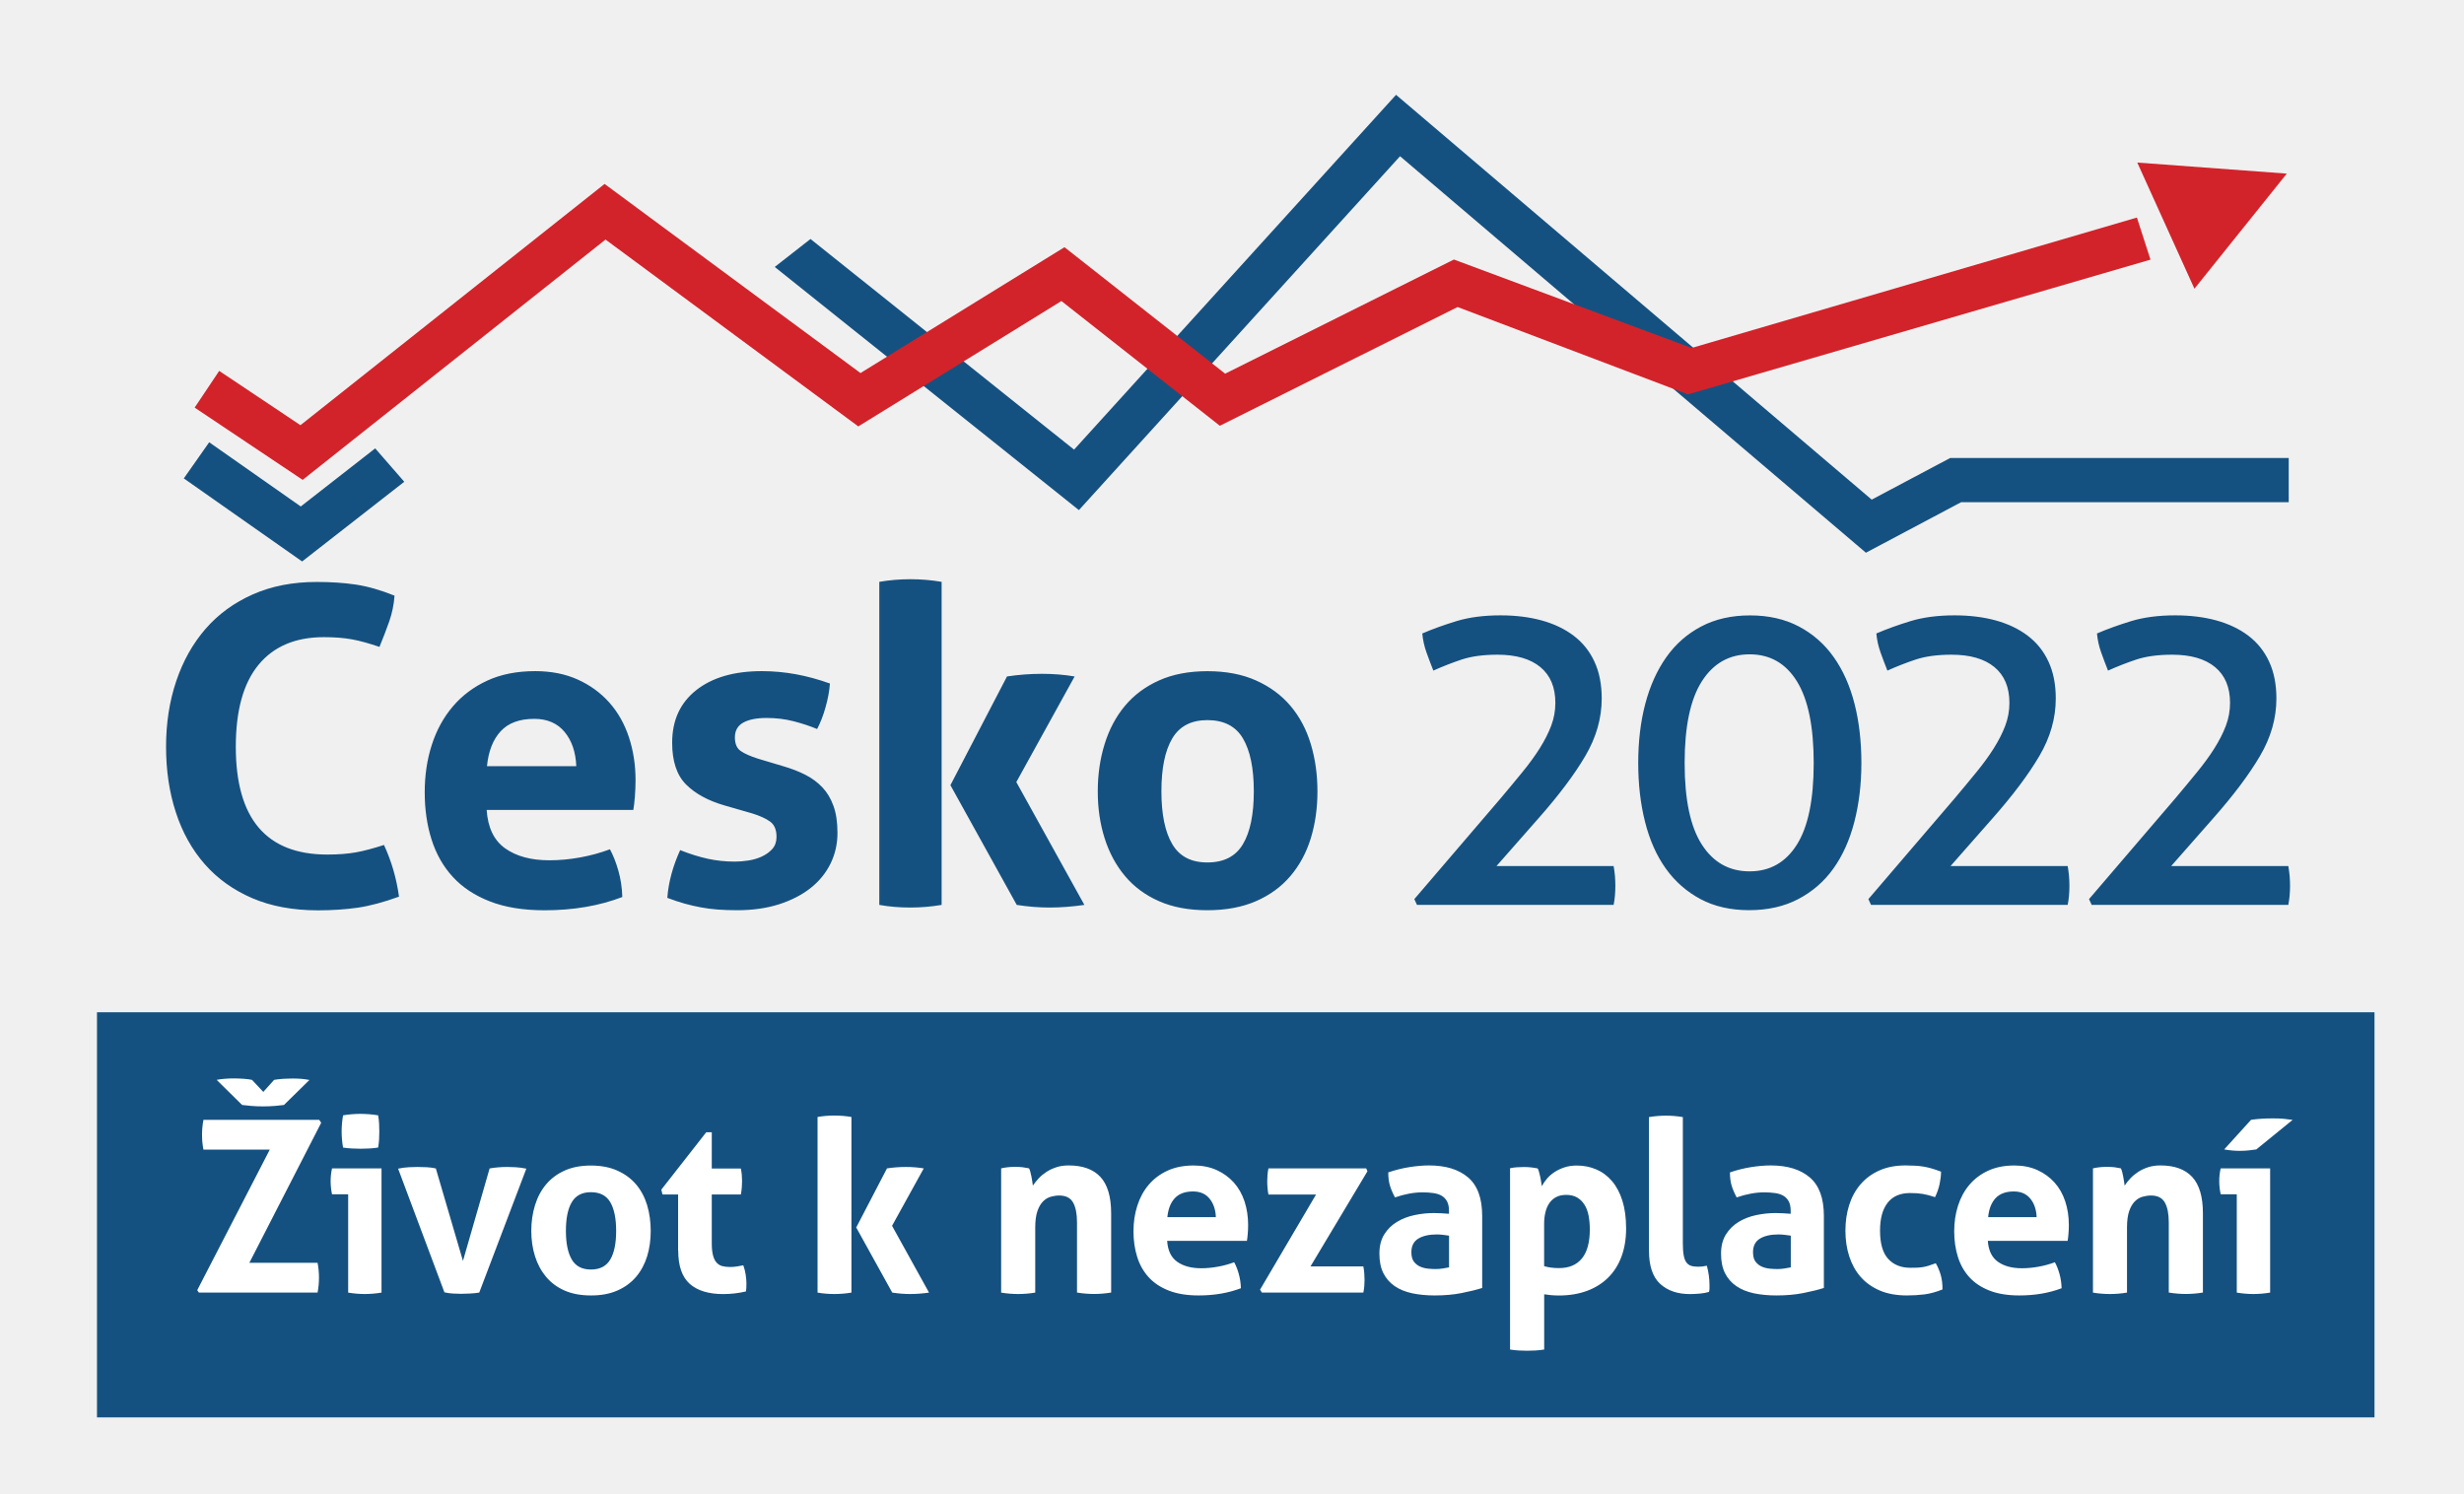
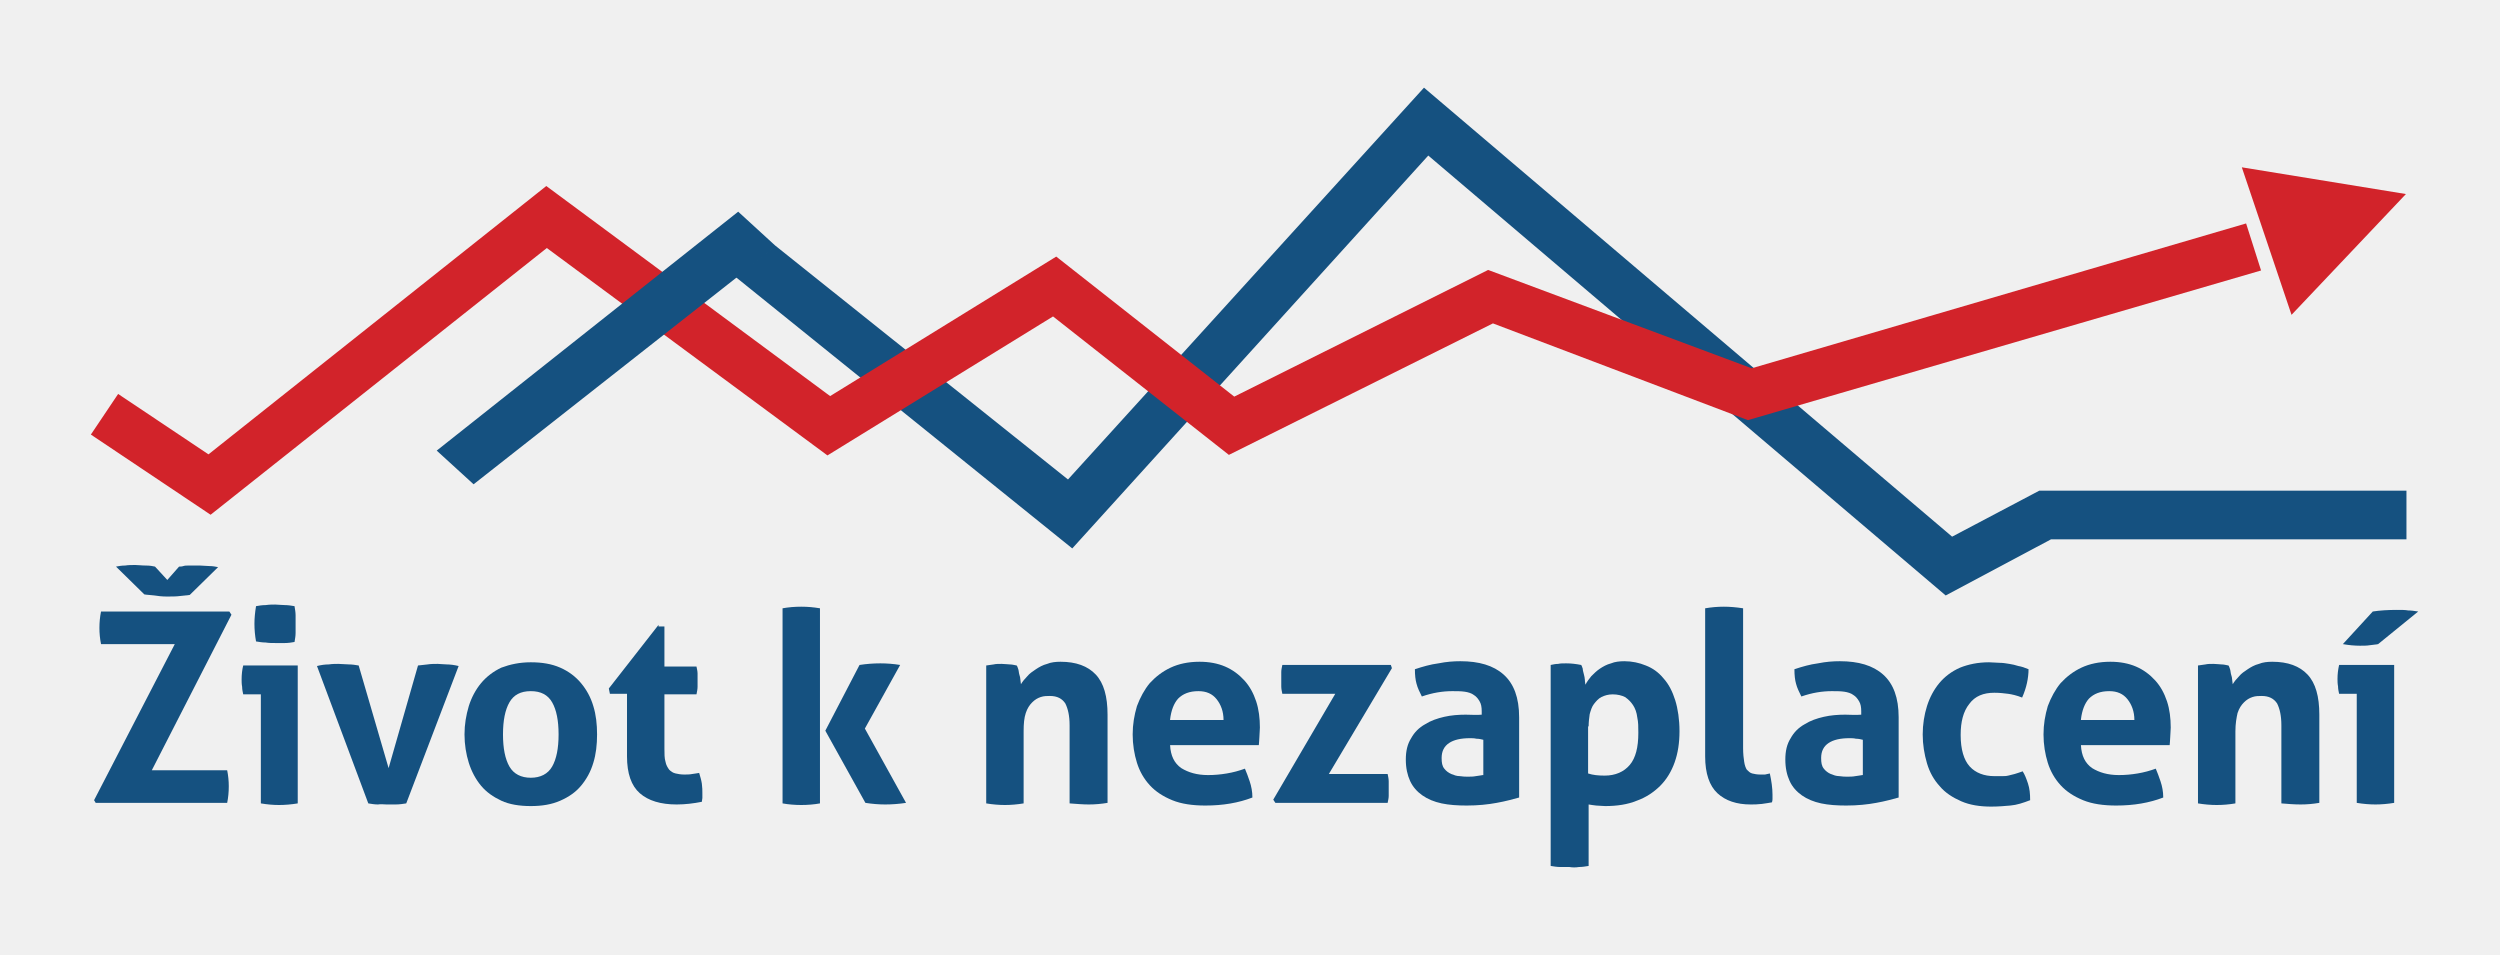
- <svg xmlns="http://www.w3.org/2000/svg" xmlns:xlink="http://www.w3.org/1999/xlink" version="1.1" id="Layer_1" x="0" y="0" viewBox="0 0 467.72 283.46" style="enable-background:new 0 0 467.72 283.46" xml:space="preserve">
-   <style>.st0{fill:#155180}.st2{fill:#d2232a}</style>
-   <path class="st0" d="M18.41 192.17h432.32v76.91H18.41z" />
-   <defs>
-     <path id="SVGID_1_" d="M0 0h467.72v283.46H0z" />
-   </defs>
-   <clipPath id="SVGID_00000056398186696441446100000001412002164292823717_">
-     <use xlink:href="#SVGID_1_" style="overflow:visible" />
-   </clipPath>
-   <path style="clip-path:url(#SVGID_00000056398186696441446100000001412002164292823717_);fill:#155180" d="M434.37 171.79c.11-.56.19-1.15.25-1.76.05-.61.08-1.23.08-1.84 0-.67-.03-1.31-.08-1.93-.06-.61-.14-1.23-.25-1.85h-22.23l8.05-9.15c3.8-4.31 6.74-8.22 8.81-11.75 2.07-3.52 3.11-7.16 3.11-10.91 0-2.68-.46-5.02-1.39-7.01-.92-1.99-2.24-3.62-3.94-4.91-1.71-1.29-3.73-2.25-6.08-2.9-2.35-.64-4.95-.96-7.8-.96-3.19 0-5.97.37-8.35 1.09-2.38.73-4.55 1.51-6.5 2.35.11 1.23.38 2.43.8 3.61.42 1.17.85 2.32 1.3 3.44 1.73-.78 3.52-1.48 5.37-2.1 1.85-.61 4.11-.92 6.8-.92 3.52 0 6.24.78 8.14 2.35 1.9 1.57 2.85 3.83 2.85 6.8 0 1.51-.27 2.96-.8 4.36-.53 1.4-1.26 2.82-2.18 4.28-.92 1.46-2.01 2.95-3.27 4.49-1.26 1.54-2.61 3.18-4.07 4.91l-16.45 19.21.5 1.09h37.33zm-41.88 0c.11-.56.2-1.15.25-1.76.05-.61.08-1.23.08-1.84 0-.67-.03-1.31-.08-1.93-.06-.61-.14-1.23-.25-1.85h-22.23l8.05-9.15c3.8-4.31 6.74-8.22 8.81-11.75 2.07-3.52 3.11-7.16 3.11-10.91 0-2.68-.46-5.02-1.39-7.01-.92-1.99-2.24-3.62-3.94-4.91-1.71-1.29-3.73-2.25-6.08-2.9-2.35-.64-4.95-.96-7.8-.96-3.19 0-5.97.37-8.35 1.09-2.38.73-4.55 1.51-6.5 2.35.11 1.23.38 2.43.8 3.61.42 1.17.85 2.32 1.3 3.44 1.73-.78 3.52-1.48 5.37-2.1 1.85-.61 4.11-.92 6.8-.92 3.52 0 6.24.78 8.14 2.35 1.9 1.57 2.85 3.83 2.85 6.8 0 1.51-.27 2.96-.8 4.36-.53 1.4-1.26 2.82-2.18 4.28-.92 1.46-2.01 2.95-3.27 4.49-1.26 1.54-2.61 3.18-4.07 4.91l-16.45 19.21.5 1.09h37.33zm-51.4-42.45c2.12 3.41 3.19 8.59 3.19 15.52 0 6.94-1.06 12.1-3.19 15.48-2.13 3.38-5.12 5.08-8.98 5.08-3.86 0-6.88-1.69-9.06-5.08-2.18-3.38-3.27-8.54-3.27-15.48 0-6.93 1.09-12.11 3.27-15.52 2.18-3.41 5.2-5.12 9.06-5.12 3.87 0 6.86 1.7 8.98 5.12m-18.16-10.41c-2.66 1.4-4.87 3.34-6.63 5.83-1.76 2.49-3.09 5.44-3.99 8.85-.9 3.41-1.34 7.16-1.34 11.24 0 4.03.43 7.76 1.3 11.2.87 3.44 2.18 6.39 3.94 8.85 1.76 2.46 3.96 4.39 6.59 5.79 2.63 1.4 5.7 2.1 9.23 2.1 3.52 0 6.63-.7 9.31-2.1 2.68-1.4 4.91-3.33 6.67-5.79 1.76-2.46 3.09-5.41 3.98-8.85.89-3.44 1.34-7.17 1.34-11.2 0-4.08-.43-7.83-1.3-11.24-.87-3.41-2.18-6.36-3.94-8.85-1.76-2.49-3.97-4.43-6.63-5.83-2.66-1.4-5.75-2.1-9.27-2.1-3.51 0-6.61.7-9.26 2.1m-16.63 52.86c.11-.56.2-1.15.25-1.76.05-.61.08-1.23.08-1.84 0-.67-.03-1.31-.08-1.93-.06-.61-.14-1.23-.25-1.85h-22.23l8.05-9.15c3.8-4.31 6.74-8.22 8.81-11.75 2.07-3.52 3.11-7.16 3.11-10.91 0-2.68-.46-5.02-1.39-7.01-.92-1.99-2.24-3.62-3.94-4.91-1.71-1.29-3.73-2.25-6.08-2.9-2.35-.64-4.95-.96-7.8-.96-3.19 0-5.97.37-8.35 1.09-2.38.73-4.55 1.51-6.5 2.35.11 1.23.38 2.43.8 3.61.42 1.17.85 2.32 1.3 3.44 1.73-.78 3.52-1.48 5.37-2.1 1.85-.61 4.11-.92 6.8-.92 3.52 0 6.24.78 8.14 2.35 1.9 1.57 2.85 3.83 2.85 6.8 0 1.51-.27 2.96-.8 4.36-.53 1.4-1.26 2.82-2.18 4.28-.92 1.46-2.01 2.95-3.27 4.49-1.26 1.54-2.61 3.18-4.07 4.91l-16.45 19.21.5 1.09h37.33zm-83.78-11.54c-1.37-2.32-2.06-5.66-2.06-10.03 0-4.36.68-7.7 2.06-10.03 1.37-2.32 3.59-3.48 6.67-3.48 3.13 0 5.38 1.16 6.75 3.48 1.37 2.32 2.06 5.66 2.06 10.03 0 4.36-.68 7.71-2.06 10.03-1.37 2.32-3.62 3.48-6.75 3.48-3.07.01-5.3-1.15-6.67-3.48m15.9 10.83c2.63-1.15 4.81-2.74 6.54-4.78 1.73-2.04 3.02-4.43 3.86-7.17.84-2.74 1.26-5.71 1.26-8.89 0-3.19-.42-6.18-1.26-8.98-.84-2.8-2.13-5.21-3.86-7.26-1.73-2.04-3.92-3.65-6.54-4.82-2.63-1.18-5.71-1.76-9.23-1.76s-6.59.59-9.19 1.76c-2.6 1.17-4.76 2.78-6.46 4.82-1.71 2.04-2.99 4.46-3.86 7.26-.87 2.8-1.3 5.79-1.3 8.98 0 3.19.43 6.15 1.3 8.89.87 2.74 2.15 5.13 3.86 7.17s3.86 3.64 6.46 4.78c2.6 1.15 5.66 1.72 9.19 1.72s6.6-.58 9.23-1.72m-45.42.71c2.18.34 4.25.5 6.21.5 2.12 0 4.33-.17 6.63-.5l-12.92-23.32 11.07-20.05c-2.01-.34-4.08-.5-6.21-.5-2.24 0-4.45.17-6.63.5l-10.74 20.64L193 171.79zm-26.09 0c1.9.34 3.86.5 5.87.5 2.01 0 4-.17 5.96-.5v-61.33c-1.96-.34-3.94-.5-5.96-.5-2.01 0-3.97.17-5.87.5v61.33zm-24.13-17.37c1.45.45 2.59.96 3.4 1.55.81.59 1.22 1.55 1.22 2.89 0 .95-.27 1.72-.8 2.31-.53.59-1.19 1.06-1.97 1.43-.78.36-1.64.62-2.56.76-.92.14-1.78.21-2.56.21-1.79 0-3.51-.18-5.16-.54-1.65-.36-3.4-.91-5.24-1.64-.67 1.46-1.22 2.95-1.64 4.49-.42 1.54-.69 3.06-.8 4.57 1.18.45 2.27.81 3.27 1.09 1.01.28 2.03.52 3.06.71 1.03.19 2.11.34 3.23.42 1.12.08 2.35.13 3.69.13 2.96 0 5.62-.38 7.97-1.13 2.35-.76 4.35-1.79 6-3.1 1.65-1.31 2.91-2.87 3.78-4.66.87-1.79 1.3-3.72 1.3-5.79 0-2.01-.25-3.72-.76-5.12-.5-1.4-1.2-2.57-2.1-3.52-.9-.95-1.97-1.75-3.23-2.39-1.26-.64-2.67-1.19-4.24-1.64l-4.78-1.43c-1.4-.45-2.48-.92-3.23-1.43-.75-.5-1.13-1.37-1.13-2.6 0-1.29.53-2.22 1.59-2.81 1.06-.59 2.54-.88 4.45-.88 1.79 0 3.49.21 5.12.63 1.62.42 3.11.91 4.45 1.47.62-1.18 1.15-2.54 1.59-4.11.45-1.57.73-3.08.84-4.53-2.18-.78-4.33-1.37-6.46-1.76-2.13-.39-4.28-.59-6.46-.59-5.26 0-9.41 1.2-12.46 3.61-3.05 2.41-4.57 5.73-4.57 9.98 0 3.52.88 6.17 2.64 7.93 1.76 1.76 4.21 3.09 7.34 3.99l5.21 1.5zm-50.34-8.97c.28-2.85 1.15-5.06 2.6-6.63 1.45-1.57 3.58-2.35 6.38-2.35 2.46 0 4.38.83 5.75 2.48s2.11 3.82 2.22 6.5H92.44zm27.78 8.3c.11-.61.21-1.44.29-2.47.08-1.03.13-2.08.13-3.15 0-2.91-.42-5.64-1.26-8.18-.84-2.54-2.08-4.74-3.73-6.59-1.65-1.85-3.65-3.3-6-4.36-2.35-1.06-5.04-1.59-8.06-1.59-3.47 0-6.5.6-9.1 1.8-2.6 1.2-4.78 2.84-6.54 4.91-1.76 2.07-3.09 4.5-3.99 7.3-.9 2.8-1.34 5.79-1.34 8.98 0 3.24.43 6.24 1.3 8.98.87 2.74 2.21 5.11 4.03 7.09 1.82 1.99 4.17 3.54 7.05 4.66s6.34 1.68 10.36 1.68c5.48 0 10.4-.84 14.77-2.52-.06-1.79-.31-3.47-.76-5.03-.45-1.57-.98-2.91-1.59-4.03-1.79.67-3.68 1.19-5.66 1.55-1.99.36-3.93.54-5.83.54-3.47 0-6.26-.75-8.39-2.26-2.13-1.51-3.3-3.94-3.52-7.3h27.84zm-52.64 8.06c-1.57.28-3.39.42-5.45.42-11.58 0-17.37-6.82-17.37-20.47 0-6.88 1.44-12.07 4.32-15.56 2.88-3.49 7.01-5.24 12.38-5.24 2.07 0 3.86.14 5.37.42 1.51.28 3.24.76 5.2 1.43.67-1.62 1.29-3.23 1.85-4.82.56-1.59.89-3.23 1.01-4.91-2.63-1.06-5.08-1.76-7.34-2.1-2.26-.34-4.74-.5-7.42-.5-4.53 0-8.57.78-12.12 2.35-3.55 1.57-6.55 3.75-8.98 6.54-2.43 2.8-4.29 6.11-5.58 9.94-1.29 3.83-1.93 7.99-1.93 12.46 0 4.48.61 8.61 1.85 12.42 1.23 3.8 3.06 7.09 5.49 9.86 2.43 2.77 5.44 4.92 9.02 6.46 3.58 1.54 7.75 2.31 12.5 2.31 2.69 0 5.19-.17 7.51-.5 2.32-.34 4.94-1.04 7.85-2.1-.23-1.68-.58-3.34-1.05-4.99-.48-1.65-1.08-3.26-1.8-4.82-1.99.64-3.75 1.12-5.31 1.4" />
-   <path class="st0" d="M71.22 85.12 57.09 96.15 39.71 83.96l-4.82 6.86 22.46 15.77 19.39-15.13zM370.18 86.95l-14.89 7.9L265 18l-61.12 67.36-50.03-39.99-6.79 5.31 57.74 46.16 60.96-67.18 88.43 75.27 18.07-9.59h62.19v-8.39z" />
-   <path class="st2" d="m57.45 91.1-20.5-13.72 4.66-6.97 15.42 10.31 57.73-45.8 48.58 35.9 38.72-23.89 30.5 24.01 43.42-21.67 45.12 16.79 84.53-24.76 2.58 7.99-87.8 25.58-43.72-16.58-45.14 22.54-30.07-23.68-38.56 23.8-47.98-35.47zM405.7 30.86l10.85 23.95 17.53-21.85z" />
+ <svg xmlns="http://www.w3.org/2000/svg" version="1.2" baseProfile="tiny" id="Layer_1" x="0px" y="0px" viewBox="0 0 467.7 178.6" overflow="visible" xml:space="preserve">
+   <polygon fill="#155180" points="381.5,91.8 365.2,100.4 266.4,16.4 199.8,89.7 145.1,46 137.6,51.8 200.6,102.6 267.2,29.1   364,111.4 383.7,100.9 450.2,100.9 450.2,91.8 " />
+   <path fill="#D2232A" d="M420.2,41.8l-92.5,27.1l-49.3-18.4l-47.5,23.7L197.6,48l-42.3,26.1l-53.1-39.3L39,85L22.1,73.7L17,81.3  l22.4,15l62.9-49.9l52.5,38.8l42.2-26l32.9,25.9l49.4-24.6L327,78.6l96-28L420.2,41.8z M450.1,36.3l-30.7-5l9.3,27.6L450.1,36.3z" />
  <g>
-     <defs>
-       <path id="SVGID_00000156569667408721071320000010140338985966465158_" d="M0 0h467.72v283.46H0z" />
-     </defs>
-     <clipPath id="SVGID_00000107584944522872915550000001203686241580913590_">
-       <use xlink:href="#SVGID_00000156569667408721071320000010140338985966465158_" style="overflow:visible" />
-     </clipPath>
-     <path style="clip-path:url(#SVGID_00000107584944522872915550000001203686241580913590_);fill:#fff" d="M422.2 218.21c1 .18 1.99.27 2.96.27.61 0 1.19-.03 1.73-.09.55-.06 1.02-.12 1.41-.18l6.89-5.61c-.61-.09-1.19-.16-1.76-.21-.56-.05-1.24-.07-2.03-.07-1.52 0-2.89.09-4.1.27l-5.1 5.62zm2.38 27.18c1.1.18 2.14.27 3.15.27 1.03 0 2.1-.09 3.19-.27v-23.58h-9.39c-.18.79-.27 1.6-.27 2.42 0 .4.02.81.07 1.25.05.44.11.86.21 1.25h3.05v18.66zm-27.31 0c1.09.18 2.17.27 3.24.27 1.06 0 2.14-.09 3.24-.27v-12.36c0-1.28.14-2.31.41-3.1.27-.79.63-1.4 1.07-1.85.44-.44.93-.74 1.48-.89.55-.15 1.08-.23 1.6-.23 1.25 0 2.12.44 2.62 1.32.5.88.75 2.14.75 3.78v13.32c1.1.18 2.17.27 3.24.27s2.14-.09 3.24-.27v-15.05c0-3.13-.68-5.43-2.03-6.89-1.35-1.46-3.37-2.19-6.04-2.19-.85 0-1.63.11-2.33.34s-1.33.52-1.89.89c-.56.37-1.06.77-1.48 1.23-.43.46-.79.91-1.09 1.37-.03-.21-.07-.47-.11-.78-.05-.3-.1-.62-.16-.93s-.13-.62-.2-.91c-.08-.29-.16-.51-.25-.66-.43-.09-.84-.16-1.23-.21-.4-.04-.85-.07-1.37-.07-.52 0-.99.02-1.41.07-.43.05-.85.11-1.28.21v23.59zm-19.88-14.32c.15-1.55.62-2.75 1.41-3.6.79-.85 1.95-1.28 3.47-1.28 1.34 0 2.38.45 3.12 1.35.74.9 1.15 2.07 1.21 3.53h-9.21zm15.09 4.52c.06-.34.11-.78.16-1.35.05-.56.07-1.13.07-1.71 0-1.58-.23-3.06-.68-4.45-.46-1.38-1.13-2.58-2.03-3.58-.9-1-1.98-1.79-3.26-2.37-1.28-.58-2.74-.87-4.38-.87-1.89 0-3.53.33-4.95.98-1.41.65-2.6 1.54-3.56 2.67-.96 1.12-1.68 2.45-2.17 3.97s-.73 3.15-.73 4.88c0 1.76.24 3.39.71 4.88.47 1.49 1.2 2.77 2.19 3.85s2.26 1.92 3.83 2.53c1.56.61 3.44.91 5.63.91 2.98 0 5.65-.46 8.03-1.37-.03-.97-.17-1.88-.41-2.74-.24-.85-.53-1.58-.87-2.19-.97.36-2 .65-3.08.84-1.08.2-2.14.3-3.17.3-1.89 0-3.41-.41-4.56-1.23-1.16-.82-1.79-2.14-1.92-3.97h15.15zm-26.37 4.69c-.38.12-.75.21-1.12.27-.36.06-.74.1-1.12.11-.38.01-.8.02-1.25.02-1.76 0-3.16-.56-4.2-1.69-1.03-1.12-1.55-2.92-1.55-5.38 0-2.28.48-4.04 1.44-5.27s2.38-1.85 4.26-1.85c.88 0 1.67.05 2.35.16.68.11 1.48.31 2.39.62.39-.79.68-1.62.87-2.49.18-.87.27-1.65.27-2.35-.64-.24-1.22-.44-1.73-.59-.52-.15-1.03-.27-1.55-.36-.52-.09-1.06-.15-1.62-.18s-1.18-.05-1.85-.05c-1.89 0-3.54.32-4.97.96-1.43.64-2.62 1.52-3.58 2.65-.96 1.12-1.67 2.43-2.14 3.92-.47 1.49-.71 3.1-.71 4.84 0 1.76.24 3.4.73 4.9.49 1.51 1.21 2.81 2.17 3.9.96 1.09 2.17 1.95 3.63 2.58 1.46.62 3.18.93 5.15.93 1.16 0 2.26-.07 3.33-.2 1.06-.14 2.2-.45 3.42-.94 0-1.09-.12-2.04-.37-2.85-.24-.81-.55-1.51-.91-2.12-.52.19-.96.34-1.34.46m-26.18-9.85c-1.07-.09-2.04-.14-2.92-.14-1.22 0-2.43.13-3.65.39-1.22.26-2.32.68-3.31 1.28s-1.79 1.38-2.42 2.37c-.62.99-.94 2.21-.94 3.67s.25 2.69.75 3.69 1.21 1.82 2.14 2.46c.93.64 2.04 1.09 3.33 1.37 1.29.27 2.71.41 4.27.41 1.91 0 3.63-.15 5.15-.46 1.52-.3 2.81-.62 3.88-.96v-13.68c0-3.35-.89-5.78-2.67-7.3-1.78-1.52-4.25-2.28-7.41-2.28-1.16 0-2.4.11-3.74.32-1.34.21-2.68.55-4.01 1 0 .97.11 1.81.32 2.51.21.7.53 1.44.96 2.24 1.85-.64 3.6-.96 5.24-.96.76 0 1.45.05 2.08.14.62.09 1.15.27 1.57.52.43.26.76.62 1 1.07.24.46.36 1.05.36 1.78v.56zm0 10.17c-.33.06-.73.13-1.19.21-.46.08-.91.11-1.37.11-.4 0-.86-.02-1.39-.07-.53-.05-1.03-.17-1.51-.37-.47-.2-.87-.51-1.21-.93-.33-.43-.5-1.03-.5-1.82 0-1.19.43-2.04 1.3-2.58.87-.53 2.04-.8 3.54-.8.33 0 .71.02 1.14.07.43.04.82.1 1.19.16v6.02zm-26.92-3.19c0 2.92.71 5.02 2.12 6.32 1.41 1.29 3.29 1.94 5.63 1.94.58 0 1.21-.03 1.89-.09.68-.06 1.27-.17 1.76-.32.06-.24.09-.46.09-.66v-.66c0-1.19-.17-2.4-.5-3.65-.27.06-.55.11-.84.14-.29.03-.56.05-.8.05-.55 0-1-.06-1.37-.18-.36-.12-.66-.34-.89-.66s-.4-.77-.5-1.35c-.11-.58-.16-1.34-.16-2.28v-23.94c-1.1-.18-2.16-.27-3.19-.27-1.06 0-2.14.09-3.24.27v25.34zm-19.9-5.06c0-.76.07-1.48.23-2.14.15-.67.39-1.25.73-1.76.33-.5.77-.9 1.3-1.18.53-.29 1.18-.43 1.94-.43.82 0 1.51.17 2.07.5.56.33 1.03.79 1.39 1.37.37.58.62 1.27.78 2.07.15.81.23 1.68.23 2.62 0 2.46-.5 4.3-1.51 5.52-1 1.22-2.45 1.82-4.33 1.82-1.06 0-2.01-.12-2.83-.37v-8.02zm-6.47 23.85c.58.09 1.13.15 1.67.18.53.03 1.06.05 1.57.05.52 0 1.04-.02 1.57-.05.53-.03 1.09-.09 1.67-.18v-10.49c.33.06.75.11 1.25.16.5.04 1.01.07 1.53.07 2.01 0 3.8-.3 5.38-.89s2.92-1.44 4.01-2.53c1.1-1.1 1.93-2.42 2.51-3.99.58-1.57.87-3.34.87-5.31 0-2.04-.24-3.8-.71-5.29s-1.13-2.73-1.98-3.72c-.85-.99-1.85-1.73-2.99-2.21-1.14-.49-2.36-.73-3.67-.73-.85 0-1.63.11-2.33.34-.7.23-1.33.52-1.89.89-.56.37-1.04.78-1.44 1.25-.4.47-.73.95-1 1.44-.03-.21-.07-.48-.11-.8-.05-.32-.11-.65-.18-.98-.08-.33-.15-.65-.23-.93s-.16-.51-.25-.66c-.88-.18-1.75-.27-2.6-.27-.52 0-.98.02-1.39.05-.41.03-.83.09-1.26.18v34.42zm-11.57-25.77c-1.06-.09-2.04-.14-2.92-.14-1.22 0-2.43.13-3.65.39-1.22.26-2.32.68-3.31 1.28-.99.59-1.8 1.38-2.42 2.37-.62.99-.93 2.21-.93 3.67s.25 2.69.75 3.69 1.22 1.82 2.14 2.46c.93.64 2.04 1.09 3.33 1.37 1.29.27 2.71.41 4.26.41 1.92 0 3.63-.15 5.15-.46 1.52-.3 2.81-.62 3.88-.96v-13.68c0-3.35-.89-5.78-2.67-7.3-1.78-1.52-4.25-2.28-7.41-2.28-1.16 0-2.4.11-3.74.32s-2.68.55-4.01 1c0 .97.11 1.81.32 2.51.21.7.53 1.44.96 2.24 1.85-.64 3.6-.96 5.24-.96.76 0 1.45.05 2.08.14.62.09 1.15.27 1.57.52.43.26.76.62 1 1.07.24.46.36 1.05.36 1.78v.56zm0 10.17c-.33.06-.73.13-1.18.21-.46.08-.91.11-1.37.11-.4 0-.86-.02-1.39-.07-.53-.05-1.03-.17-1.51-.37-.47-.2-.87-.51-1.21-.93-.33-.43-.5-1.03-.5-1.82 0-1.19.43-2.04 1.3-2.58.87-.53 2.04-.8 3.53-.8.33 0 .71.02 1.14.07.43.04.82.1 1.18.16v6.02zm-35.53 4.79h19.25c.09-.43.15-.83.18-1.21s.05-.77.05-1.16c0-.43-.02-.85-.05-1.28-.03-.43-.09-.87-.18-1.32h-10.03l10.81-18.06-.23-.55h-18.56c-.09.43-.15.83-.18 1.21s-.05.77-.05 1.16c0 .43.01.85.05 1.28.03.43.09.87.18 1.32h9.03l-10.63 18.06.36.55zm-17.95-14.32c.15-1.55.62-2.75 1.41-3.6.79-.85 1.94-1.28 3.47-1.28 1.34 0 2.38.45 3.12 1.35.74.9 1.15 2.07 1.21 3.53h-9.21zm15.1 4.52c.06-.34.11-.78.16-1.35.05-.56.07-1.13.07-1.71 0-1.58-.23-3.06-.68-4.45-.46-1.38-1.13-2.58-2.03-3.58-.9-1-1.98-1.79-3.26-2.37-1.28-.58-2.74-.87-4.38-.87-1.88 0-3.53.33-4.95.98-1.41.65-2.6 1.54-3.56 2.67-.96 1.12-1.68 2.45-2.17 3.97s-.73 3.15-.73 4.88c0 1.76.24 3.39.71 4.88.47 1.49 1.2 2.77 2.19 3.85s2.26 1.92 3.83 2.53c1.57.61 3.44.91 5.63.91 2.98 0 5.65-.46 8.03-1.37-.03-.97-.17-1.88-.41-2.74-.24-.85-.53-1.58-.87-2.19-.97.36-2 .65-3.08.84-1.08.2-2.14.3-3.17.3-1.89 0-3.41-.41-4.56-1.23-1.16-.82-1.79-2.14-1.91-3.97h15.14zm-46.66 9.8c1.1.18 2.17.27 3.24.27 1.06 0 2.14-.09 3.24-.27v-12.36c0-1.28.14-2.31.41-3.1.27-.79.63-1.4 1.07-1.85.44-.44.93-.74 1.48-.89.55-.15 1.08-.23 1.6-.23 1.25 0 2.12.44 2.62 1.32.5.88.75 2.14.75 3.78v13.32c1.09.18 2.17.27 3.24.27 1.06 0 2.14-.09 3.24-.27v-15.05c0-3.13-.68-5.43-2.03-6.89-1.35-1.46-3.37-2.19-6.04-2.19-.85 0-1.63.11-2.32.34-.7.23-1.33.52-1.89.89-.56.37-1.06.77-1.48 1.23-.43.46-.79.91-1.1 1.37-.03-.21-.07-.47-.11-.78-.04-.3-.1-.62-.16-.93-.06-.32-.13-.62-.21-.91s-.16-.51-.25-.66c-.43-.09-.84-.16-1.23-.21-.4-.04-.85-.07-1.37-.07-.52 0-.99.02-1.41.07-.43.05-.85.11-1.28.21v23.59zm-20.66 0c1.19.18 2.31.27 3.38.27 1.15 0 2.36-.09 3.6-.27l-7.02-12.68 6.02-10.9c-1.09-.18-2.22-.27-3.38-.27-1.22 0-2.42.09-3.6.27l-5.84 11.22 6.84 12.36zm-14.18 0c1.03.18 2.1.27 3.19.27 1.09 0 2.17-.09 3.24-.27v-33.34c-1.07-.18-2.14-.27-3.24-.27s-2.16.09-3.19.27v33.34zm-26.45-7.98c0 2.92.73 5.02 2.19 6.32 1.46 1.29 3.57 1.94 6.34 1.94 1.49 0 2.93-.17 4.33-.5.03-.21.05-.43.07-.66.01-.23.02-.51.02-.84 0-.49-.05-1.04-.14-1.66-.09-.62-.24-1.22-.46-1.8-.34.06-.72.13-1.16.21-.44.08-.89.11-1.35.11-.58 0-1.08-.06-1.51-.18-.43-.12-.78-.35-1.07-.68-.29-.33-.51-.79-.66-1.37-.15-.58-.23-1.34-.23-2.28v-9.26h5.52c.09-.49.15-.93.18-1.32s.05-.81.05-1.23c0-.39-.02-.77-.05-1.14-.03-.37-.09-.77-.18-1.23h-5.52v-6.89h-1.05l-8.53 10.9.23.91h2.96v10.65zm-20.2 1.71c-.74-1.26-1.12-3.08-1.12-5.45s.37-4.19 1.12-5.45c.75-1.26 1.95-1.89 3.63-1.89 1.7 0 2.93.63 3.67 1.89.74 1.26 1.12 3.08 1.12 5.45s-.37 4.19-1.12 5.45c-.75 1.26-1.97 1.89-3.67 1.89-1.68 0-2.89-.63-3.63-1.89m8.64 5.88c1.43-.62 2.61-1.49 3.56-2.6.94-1.11 1.64-2.41 2.1-3.9.46-1.49.68-3.1.68-4.83s-.23-3.36-.68-4.88c-.46-1.52-1.16-2.83-2.1-3.94-.94-1.11-2.13-1.98-3.56-2.62-1.43-.64-3.1-.96-5.02-.96-1.92 0-3.58.32-4.99.96-1.41.64-2.58 1.51-3.51 2.62-.93 1.11-1.63 2.42-2.1 3.94-.47 1.52-.71 3.15-.71 4.88s.24 3.34.71 4.83c.47 1.49 1.17 2.79 2.1 3.9.93 1.11 2.1 1.98 3.51 2.6 1.41.62 3.08.93 4.99.93 1.92.01 3.59-.3 5.02-.93m-32.82.34c.52.12 1.06.2 1.64.23.58.03 1.1.05 1.55.05.42 0 .96-.02 1.6-.05.64-.03 1.25-.09 1.82-.18l8.94-23.53c-.76-.15-1.44-.24-2.03-.27-.59-.03-1.12-.05-1.57-.05-.58 0-1.16.02-1.73.07-.58.05-1.12.11-1.64.21l-5.06 17.56-5.15-17.56c-.52-.12-1.08-.2-1.69-.23s-1.22-.05-1.82-.05c-.46 0-1 .02-1.62.05-.62.03-1.3.12-2.03.27l8.79 23.48zm-17.55-27.31c.61.03 1.16.05 1.64.05.52 0 1.07-.02 1.67-.05.59-.03 1.15-.09 1.66-.18.09-.52.15-1.03.18-1.55s.04-1.02.04-1.5c0-.52-.01-1.03-.04-1.53s-.09-1.01-.18-1.53c-.52-.09-1.08-.16-1.69-.21-.61-.04-1.17-.07-1.69-.07-.49 0-1.03.02-1.62.07-.59.05-1.15.11-1.66.21-.18 1.06-.27 2.08-.27 3.06 0 1 .09 2.02.27 3.06.52.08 1.08.14 1.69.17m-.73 27.36c1.1.18 2.14.27 3.15.27 1.03 0 2.1-.09 3.19-.27v-23.58h-9.39c-.18.79-.27 1.6-.27 2.42 0 .4.02.81.07 1.25.04.44.11.86.2 1.25h3.06v18.66zm-20.12-35.62c.49.06 1.06.12 1.73.18.67.06 1.41.09 2.24.09.85 0 1.61-.03 2.28-.09.67-.06 1.23-.12 1.69-.18l4.83-4.74c-.43-.09-.91-.16-1.44-.21-.53-.04-1.09-.07-1.66-.07-.27 0-.58.01-.91.02-.33.01-.67.03-1 .04-.33.02-.65.05-.96.09-.3.05-.55.09-.73.11l-2.05 2.28-2.14-2.28c-.37-.09-.9-.16-1.6-.21-.7-.04-1.31-.07-1.82-.07-.58 0-1.16.02-1.76.07-.59.05-1.1.11-1.53.21l4.83 4.76zm-8.21 35.62h22.53c.18-.91.27-1.87.27-2.87 0-.94-.09-1.87-.27-2.78H47.33l13.64-26.59-.37-.55H38.62c-.18.91-.27 1.87-.27 2.87 0 .94.09 1.87.27 2.78h12.59l-13.77 26.68.31.46z" />
+     <path fill="none" d="M224.3,129.2c-1.7,0-2.9,0.5-3.8,1.4c-0.9,0.9-1.4,2.2-1.5,3.9H229c-0.1-1.6-0.5-2.9-1.3-3.9   C226.9,129.7,225.7,129.2,224.3,129.2z" />
+     <path fill="none" d="M345.8,138.1c-1.6,0-2.9,0.3-3.9,0.9c-0.9,0.6-1.4,1.5-1.4,2.8c0,0.9,0.2,1.5,0.5,2c0.4,0.5,0.8,0.8,1.3,1   c0.5,0.2,1.1,0.4,1.6,0.4c0.6,0.1,1.1,0.1,1.5,0.1c0.5,0,1,0,1.5-0.1c0.5-0.1,0.9-0.2,1.3-0.2v-6.6c-0.4-0.1-0.8-0.1-1.3-0.2   C346.6,138.2,346.2,138.1,345.8,138.1z" />
+     <path fill="none" d="M305,143.1c1.1-1.3,1.6-3.3,1.6-6c0-1-0.1-2-0.2-2.9c-0.2-0.9-0.5-1.6-0.8-2.3c-0.4-0.6-0.9-1.1-1.5-1.5   c-0.6-0.4-1.4-0.5-2.3-0.5c-0.8,0-1.5,0.2-2.1,0.5c-0.6,0.3-1.1,0.7-1.4,1.3c-0.4,0.5-0.6,1.2-0.8,1.9c-0.2,0.7-0.2,1.5-0.2,2.3   v8.8c0.9,0.3,1.9,0.4,3.1,0.4C302.3,145.1,303.9,144.5,305,143.1z" />
+     <path fill="none" d="M274.9,138.1c-1.6,0-2.9,0.3-3.9,0.9c-0.9,0.6-1.4,1.5-1.4,2.8c0,0.9,0.2,1.5,0.5,2c0.4,0.5,0.8,0.8,1.3,1   c0.5,0.2,1.1,0.4,1.6,0.4c0.6,0.1,1.1,0.1,1.5,0.1c0.5,0,1,0,1.5-0.1c0.5-0.1,0.9-0.2,1.3-0.2v-6.6c-0.4-0.1-0.8-0.1-1.3-0.2   C275.7,138.2,275.3,138.1,274.9,138.1z" />
+     <path fill="none" d="M99.3,145.4c1.9,0,3.2-0.7,4-2.1c0.8-1.4,1.2-3.4,1.2-6c0-2.6-0.4-4.6-1.2-6c-0.8-1.4-2.2-2.1-4-2.1   c-1.8,0-3.2,0.7-4,2.1c-0.8,1.4-1.2,3.4-1.2,6c0,2.6,0.4,4.6,1.2,6C96.1,144.7,97.4,145.4,99.3,145.4z" />
+     <path fill="none" d="M394.7,129.2c-1.7,0-2.9,0.5-3.8,1.4c-0.9,0.9-1.4,2.2-1.5,3.9h10.1c-0.1-1.6-0.5-2.9-1.3-3.9   C397.3,129.7,396.1,129.2,394.7,129.2z" />
+     <path fill="#155180" d="M345.2,133.7c-1.3,0-2.7,0.1-4,0.4c-1.3,0.3-2.5,0.7-3.6,1.4c-1.1,0.6-2,1.5-2.6,2.6c-0.7,1.1-1,2.4-1,4   s0.3,2.9,0.8,4c0.5,1.1,1.3,2,2.3,2.7c1,0.7,2.2,1.2,3.6,1.5s3,0.4,4.7,0.4c2.1,0,4-0.2,5.6-0.5c1.7-0.3,3.1-0.7,4.2-1v-15   c0-3.7-1-6.3-2.9-8c-1.9-1.7-4.6-2.5-8.1-2.5c-1.3,0-2.6,0.1-4.1,0.4c-1.5,0.2-2.9,0.6-4.4,1.1c0,1.1,0.1,2,0.3,2.7   c0.2,0.8,0.6,1.6,1,2.4c2-0.7,3.9-1,5.7-1c0.8,0,1.6,0,2.3,0.1c0.7,0.1,1.3,0.3,1.7,0.6c0.5,0.3,0.8,0.7,1.1,1.2   c0.3,0.5,0.4,1.1,0.4,1.9v0.6C347.2,133.8,346.1,133.7,345.2,133.7z M348.4,145c-0.4,0.1-0.8,0.1-1.3,0.2c-0.5,0.1-1,0.1-1.5,0.1   c-0.4,0-0.9,0-1.5-0.1c-0.6,0-1.1-0.2-1.6-0.4c-0.5-0.2-1-0.6-1.3-1c-0.4-0.5-0.5-1.1-0.5-2c0-1.3,0.5-2.2,1.4-2.8   c0.9-0.6,2.2-0.9,3.9-0.9c0.4,0,0.8,0,1.2,0.1c0.5,0,0.9,0.1,1.3,0.2V145z" />
+     <path fill="#155180" d="M322.5,113.5c-1.2,0-2.3,0.1-3.5,0.3v27.7c0,3.2,0.8,5.5,2.3,6.9c1.5,1.4,3.6,2.1,6.2,2.1   c0.6,0,1.3,0,2.1-0.1c0.7-0.1,1.4-0.2,1.9-0.3c0.1-0.3,0.1-0.5,0.1-0.7v-0.7c0-1.3-0.2-2.6-0.5-4c-0.3,0.1-0.6,0.1-0.9,0.2   c-0.3,0-0.6,0-0.9,0c-0.6,0-1.1-0.1-1.5-0.2c-0.4-0.1-0.7-0.4-1-0.7c-0.2-0.3-0.4-0.8-0.5-1.5c-0.1-0.6-0.2-1.5-0.2-2.5v-26.2   C324.8,113.6,323.6,113.5,322.5,113.5z" />
+     <path fill="#155180" d="M274.2,133.7c-1.3,0-2.7,0.1-4,0.4s-2.5,0.7-3.6,1.4c-1.1,0.6-2,1.5-2.6,2.6c-0.7,1.1-1,2.4-1,4   s0.3,2.9,0.8,4c0.5,1.1,1.3,2,2.3,2.7c1,0.7,2.2,1.2,3.6,1.5c1.4,0.3,3,0.4,4.7,0.4c2.1,0,4-0.2,5.6-0.5c1.7-0.3,3.1-0.7,4.2-1v-15   c0-3.7-1-6.3-2.9-8c-1.9-1.7-4.6-2.5-8.1-2.5c-1.3,0-2.6,0.1-4.1,0.4c-1.5,0.2-2.9,0.6-4.4,1.1c0,1.1,0.1,2,0.3,2.7   c0.2,0.8,0.6,1.6,1,2.4c2-0.7,3.9-1,5.7-1c0.8,0,1.6,0,2.3,0.1c0.7,0.1,1.3,0.3,1.7,0.6c0.5,0.3,0.8,0.7,1.1,1.2   c0.3,0.5,0.4,1.1,0.4,1.9v0.6C276.3,133.8,275.2,133.7,274.2,133.7z M277.4,145c-0.4,0.1-0.8,0.1-1.3,0.2c-0.5,0.1-1,0.1-1.5,0.1   c-0.4,0-0.9,0-1.5-0.1c-0.6,0-1.1-0.2-1.6-0.4c-0.5-0.2-1-0.6-1.3-1c-0.4-0.5-0.5-1.1-0.5-2c0-1.3,0.5-2.2,1.4-2.8   c0.9-0.6,2.2-0.9,3.9-0.9c0.4,0,0.8,0,1.2,0.1c0.5,0,0.9,0.1,1.3,0.2V145z" />
+     <path fill="#155180" d="M238.6,150.2h21c0.1-0.5,0.2-0.9,0.2-1.3c0-0.4,0-0.8,0-1.3c0-0.5,0-0.9,0-1.4s-0.1-0.9-0.2-1.4h-11   l11.8-19.8l-0.2-0.6h-20.3c-0.1,0.5-0.2,0.9-0.2,1.3c0,0.4,0,0.8,0,1.3c0,0.5,0,0.9,0,1.4c0,0.5,0.1,0.9,0.2,1.4h9.9l-11.6,19.8   L238.6,150.2z" />
+     <path fill="#155180" d="M448.4,114.1c-1.7,0-3.2,0.1-4.5,0.3l-5.6,6.1c1.1,0.2,2.2,0.3,3.2,0.3c0.7,0,1.3,0,1.9-0.1   c0.6-0.1,1.1-0.1,1.5-0.2l7.5-6.1c-0.7-0.1-1.3-0.2-1.9-0.2C450,114.1,449.3,114.1,448.4,114.1z" />
+     <path fill="#155180" d="M295.4,162.2c0.6,0,1.2-0.1,1.8-0.2v-11.5c0.4,0.1,0.8,0.1,1.4,0.2c0.5,0,1.1,0.1,1.7,0.1   c2.2,0,4.2-0.3,5.9-1c1.7-0.6,3.2-1.6,4.4-2.8c1.2-1.2,2.1-2.7,2.7-4.4c0.6-1.7,0.9-3.6,0.9-5.8c0-2.2-0.3-4.2-0.8-5.8   s-1.2-3-2.2-4.1c-0.9-1.1-2-1.9-3.3-2.4c-1.2-0.5-2.6-0.8-4-0.8c-0.9,0-1.8,0.1-2.5,0.4c-0.8,0.2-1.5,0.6-2.1,1   c-0.6,0.4-1.1,0.9-1.6,1.4c-0.4,0.5-0.8,1-1.1,1.6c0-0.2-0.1-0.5-0.1-0.9c0-0.3-0.1-0.7-0.2-1.1c-0.1-0.4-0.2-0.7-0.2-1   c-0.1-0.3-0.2-0.6-0.3-0.7c-1-0.2-1.9-0.3-2.8-0.3c-0.6,0-1.1,0-1.5,0.1c-0.5,0-0.9,0.1-1.4,0.2V162c0.6,0.1,1.2,0.2,1.8,0.2   c0.6,0,1.2,0,1.7,0C294.2,162.3,294.8,162.3,295.4,162.2z M297.2,135.9c0-0.8,0.1-1.6,0.2-2.3c0.2-0.7,0.4-1.4,0.8-1.9   c0.4-0.5,0.8-1,1.4-1.3c0.6-0.3,1.3-0.5,2.1-0.5c0.9,0,1.7,0.2,2.3,0.5c0.6,0.4,1.1,0.9,1.5,1.5c0.4,0.6,0.7,1.4,0.8,2.3   c0.2,0.9,0.2,1.8,0.2,2.9c0,2.7-0.5,4.7-1.6,6c-1.1,1.3-2.7,2-4.7,2c-1.2,0-2.2-0.1-3.1-0.4V135.9z" />
+     <path fill="#155180" d="M444.4,150.5c1.1,0,2.3-0.1,3.5-0.3v-25.8h-10.3c-0.2,0.9-0.3,1.7-0.3,2.6c0,0.4,0,0.9,0.1,1.4   c0,0.5,0.1,0.9,0.2,1.4h3.3v20.4C442.1,150.4,443.3,150.5,444.4,150.5z" />
+     <path fill="#155180" d="M430.4,150.5c1.2,0,2.3-0.1,3.5-0.3v-16.5c0-3.4-0.7-5.9-2.2-7.5c-1.5-1.6-3.7-2.4-6.6-2.4   c-0.9,0-1.8,0.1-2.5,0.4c-0.8,0.2-1.5,0.6-2.1,1c-0.6,0.4-1.2,0.8-1.6,1.3c-0.5,0.5-0.9,1-1.2,1.5c0-0.2-0.1-0.5-0.1-0.8   c0-0.3-0.1-0.7-0.2-1c-0.1-0.3-0.1-0.7-0.2-1c-0.1-0.3-0.2-0.6-0.3-0.7c-0.5-0.1-0.9-0.2-1.3-0.2c-0.4,0-0.9-0.1-1.5-0.1   c-0.6,0-1.1,0-1.5,0.1c-0.5,0.1-0.9,0.1-1.4,0.2v25.8c1.2,0.2,2.4,0.3,3.5,0.3c1.2,0,2.3-0.1,3.5-0.3v-13.5c0-1.4,0.2-2.5,0.4-3.4   c0.3-0.9,0.7-1.5,1.2-2c0.5-0.5,1-0.8,1.6-1c0.6-0.2,1.2-0.2,1.7-0.2c1.4,0,2.3,0.5,2.9,1.4c0.5,1,0.8,2.3,0.8,4.1v14.6   C428,150.4,429.2,150.5,430.4,150.5z" />
+     <path fill="#155180" d="M406,138c0-0.6,0.1-1.2,0.1-1.9c0-1.7-0.2-3.4-0.7-4.9c-0.5-1.5-1.2-2.8-2.2-3.9c-1-1.1-2.2-2-3.6-2.6   c-1.4-0.6-3-0.9-4.8-0.9c-2.1,0-3.9,0.4-5.4,1.1c-1.5,0.7-2.8,1.7-3.9,2.9c-1,1.2-1.8,2.7-2.4,4.3c-0.5,1.7-0.8,3.4-0.8,5.3   c0,1.9,0.3,3.7,0.8,5.3c0.5,1.6,1.3,3,2.4,4.2c1.1,1.2,2.5,2.1,4.2,2.8c1.7,0.7,3.8,1,6.2,1c3.3,0,6.2-0.5,8.8-1.5   c0-1.1-0.2-2.1-0.5-3c-0.3-0.9-0.6-1.7-0.9-2.4c-1.1,0.4-2.2,0.7-3.4,0.9c-1.2,0.2-2.3,0.3-3.5,0.3c-2.1,0-3.7-0.5-5-1.3   c-1.3-0.9-2-2.3-2.1-4.3h16.6C405.9,139.1,406,138.6,406,138z M389.3,134.6c0.2-1.7,0.7-3,1.5-3.9c0.9-0.9,2.1-1.4,3.8-1.4   c1.5,0,2.6,0.5,3.4,1.5c0.8,1,1.3,2.3,1.3,3.9H389.3z" />
+     <path fill="#155180" d="M373.1,129.6c1,0,1.8,0.1,2.6,0.2c0.7,0.1,1.6,0.3,2.6,0.7c0.4-0.9,0.7-1.8,0.9-2.7   c0.2-0.9,0.3-1.8,0.3-2.6c-0.7-0.3-1.3-0.5-1.9-0.6c-0.6-0.2-1.1-0.3-1.7-0.4c-0.6-0.1-1.2-0.2-1.8-0.2c-0.6,0-1.3-0.1-2-0.1   c-2.1,0-3.9,0.4-5.4,1c-1.6,0.7-2.9,1.7-3.9,2.9c-1,1.2-1.8,2.7-2.3,4.3c-0.5,1.6-0.8,3.4-0.8,5.3c0,1.9,0.3,3.7,0.8,5.4   s1.3,3.1,2.4,4.3c1,1.2,2.4,2.1,4,2.8c1.6,0.7,3.5,1,5.6,1c1.3,0,2.5-0.1,3.6-0.2c1.2-0.1,2.4-0.5,3.7-1c0-1.2-0.1-2.2-0.4-3.1   c-0.3-0.9-0.6-1.7-1-2.3c-0.6,0.2-1.1,0.4-1.5,0.5c-0.4,0.1-0.8,0.2-1.2,0.3c-0.4,0.1-0.8,0.1-1.2,0.1c-0.4,0-0.9,0-1.4,0   c-1.9,0-3.5-0.6-4.6-1.8c-1.1-1.2-1.7-3.2-1.7-5.9c0-2.5,0.5-4.4,1.6-5.8C369.5,130.2,371.1,129.6,373.1,129.6z" />
+     <path fill="#155180" d="M93.8,149.8c1.5,0.7,3.4,1,5.5,1c2.1,0,3.9-0.3,5.5-1c1.6-0.7,2.9-1.6,3.9-2.8c1-1.2,1.8-2.6,2.3-4.3   c0.5-1.6,0.7-3.4,0.7-5.3c0-1.9-0.2-3.7-0.7-5.3c-0.5-1.7-1.3-3.1-2.3-4.3c-1-1.2-2.3-2.2-3.9-2.9c-1.6-0.7-3.4-1-5.5-1   c-2.1,0-3.9,0.4-5.5,1c-1.5,0.7-2.8,1.7-3.8,2.9c-1,1.2-1.8,2.7-2.3,4.3c-0.5,1.7-0.8,3.4-0.8,5.3c0,1.9,0.3,3.7,0.8,5.3   c0.5,1.6,1.3,3.1,2.3,4.3C91,148.2,92.3,149.1,93.8,149.8z M95.3,131.4c0.8-1.4,2.1-2.1,4-2.1c1.9,0,3.2,0.7,4,2.1   c0.8,1.4,1.2,3.4,1.2,6c0,2.6-0.4,4.6-1.2,6c-0.8,1.4-2.2,2.1-4,2.1c-1.8,0-3.2-0.7-4-2.1c-0.8-1.4-1.2-3.4-1.2-6   C94.1,134.8,94.5,132.8,95.3,131.4z" />
+     <path fill="#155180" d="M51.5,120.3c0.6,0,1.2,0,1.8,0c0.6,0,1.3-0.1,1.8-0.2c0.1-0.6,0.2-1.1,0.2-1.7c0-0.6,0-1.1,0-1.6   c0-0.6,0-1.1,0-1.7c0-0.5-0.1-1.1-0.2-1.7c-0.6-0.1-1.2-0.2-1.8-0.2c-0.7,0-1.3-0.1-1.8-0.1c-0.5,0-1.1,0-1.8,0.1   c-0.6,0-1.3,0.1-1.8,0.2c-0.2,1.2-0.3,2.3-0.3,3.3c0,1.1,0.1,2.2,0.3,3.3c0.6,0.1,1.2,0.2,1.8,0.2   C50.3,120.3,50.9,120.3,51.5,120.3z" />
+     <path fill="#155180" d="M72.3,150.5c0.5,0,1,0,1.7,0c0.7,0,1.4-0.1,2-0.2l9.8-25.7c-0.8-0.2-1.6-0.3-2.2-0.3   c-0.6,0-1.2-0.1-1.7-0.1c-0.6,0-1.3,0-1.9,0.1c-0.6,0.1-1.2,0.1-1.8,0.2l-5.5,19.2l-5.6-19.2c-0.6-0.1-1.2-0.2-1.8-0.2   c-0.7,0-1.3-0.1-2-0.1c-0.5,0-1.1,0-1.8,0.1c-0.7,0-1.4,0.1-2.2,0.3l9.6,25.7c0.6,0.1,1.2,0.2,1.8,0.2   C71.3,150.4,71.8,150.5,72.3,150.5z" />
+     <path fill="#155180" d="M45.2,127.1c0,0.4,0,0.9,0.1,1.4c0,0.5,0.1,0.9,0.2,1.4h3.3v20.4c1.2,0.2,2.3,0.3,3.4,0.3   c1.1,0,2.3-0.1,3.5-0.3v-25.8H45.5C45.3,125.3,45.2,126.2,45.2,127.1z" />
+     <path fill="#155180" d="M17.9,150.2h24.6c0.2-1,0.3-2,0.3-3.1c0-1-0.1-2-0.3-3H28.4l14.9-29.1l-0.4-0.6h-24c-0.2,1-0.3,2-0.3,3.1   c0,1,0.1,2,0.3,3h13.8l-15.1,29.2L17.9,150.2z" />
+     <path fill="#155180" d="M235.6,138c0-0.6,0.1-1.2,0.1-1.9c0-1.7-0.2-3.4-0.7-4.9c-0.5-1.5-1.2-2.8-2.2-3.9c-1-1.1-2.2-2-3.6-2.6   c-1.4-0.6-3-0.9-4.8-0.9c-2.1,0-3.9,0.4-5.4,1.1c-1.5,0.7-2.8,1.7-3.9,2.9c-1,1.2-1.8,2.7-2.4,4.3c-0.5,1.7-0.8,3.4-0.8,5.3   c0,1.9,0.3,3.7,0.8,5.3c0.5,1.6,1.3,3,2.4,4.2c1.1,1.2,2.5,2.1,4.2,2.8c1.7,0.7,3.8,1,6.2,1c3.3,0,6.2-0.5,8.8-1.5   c0-1.1-0.2-2.1-0.5-3c-0.3-0.9-0.6-1.7-0.9-2.4c-1.1,0.4-2.2,0.7-3.4,0.9c-1.2,0.2-2.3,0.3-3.5,0.3c-2.1,0-3.7-0.5-5-1.3   c-1.3-0.9-2-2.3-2.1-4.3h16.6C235.5,139.1,235.6,138.6,235.6,138z M218.9,134.6c0.2-1.7,0.7-3,1.5-3.9c0.9-0.9,2.1-1.4,3.8-1.4   c1.5,0,2.6,0.5,3.4,1.5c0.8,1,1.3,2.3,1.3,3.9H218.9z" />
+     <path fill="#155180" d="M31.2,111.6c0.9,0,1.8,0,2.5-0.1c0.7-0.1,1.3-0.1,1.8-0.2l5.3-5.2c-0.5-0.1-1-0.2-1.6-0.2   c-0.6,0-1.2-0.1-1.8-0.1c-0.3,0-0.6,0-1,0c-0.4,0-0.7,0-1.1,0c-0.4,0-0.7,0-1,0.1c-0.3,0.1-0.6,0.1-0.8,0.1l-2.2,2.5l-2.3-2.5   c-0.4-0.1-1-0.2-1.7-0.2c-0.8,0-1.4-0.1-2-0.1c-0.6,0-1.3,0-1.9,0.1c-0.6,0-1.2,0.1-1.7,0.2l5.3,5.2c0.5,0.1,1.2,0.1,1.9,0.2   C29.5,111.5,30.3,111.6,31.2,111.6z" />
+     <path fill="#155180" d="M164.7,124.1c-1.3,0-2.6,0.1-3.9,0.3l-6.4,12.3l7.5,13.5c1.3,0.2,2.5,0.3,3.7,0.3c1.3,0,2.6-0.1,3.9-0.3   l-7.7-13.9l6.6-11.9C167.2,124.2,165.9,124.1,164.7,124.1z" />
+     <path fill="#155180" d="M123.2,116.9l-9.3,11.9l0.2,1h3.2v11.7c0,3.2,0.8,5.5,2.4,6.9c1.6,1.4,3.9,2.1,6.9,2.1   c1.6,0,3.2-0.2,4.7-0.5c0-0.2,0.1-0.5,0.1-0.7c0-0.2,0-0.6,0-0.9c0-0.5,0-1.1-0.1-1.8c-0.1-0.7-0.3-1.3-0.5-2   c-0.4,0.1-0.8,0.1-1.3,0.2c-0.5,0.1-1,0.1-1.5,0.1c-0.6,0-1.2-0.1-1.6-0.2c-0.5-0.1-0.9-0.4-1.2-0.7c-0.3-0.4-0.6-0.9-0.7-1.5   c-0.2-0.6-0.2-1.5-0.2-2.5v-10.1h6c0.1-0.5,0.2-1,0.2-1.4c0-0.4,0-0.9,0-1.3c0-0.4,0-0.8,0-1.2c0-0.4-0.1-0.8-0.2-1.3h-6v-7.5   H123.2z" />
+     <path fill="#155180" d="M203.7,150.5c1.2,0,2.3-0.1,3.5-0.3v-16.5c0-3.4-0.7-5.9-2.2-7.5c-1.5-1.6-3.7-2.4-6.6-2.4   c-0.9,0-1.8,0.1-2.5,0.4c-0.8,0.2-1.5,0.6-2.1,1c-0.6,0.4-1.2,0.8-1.6,1.3c-0.5,0.5-0.9,1-1.2,1.5c0-0.2-0.1-0.5-0.1-0.8   c0-0.3-0.1-0.7-0.2-1c-0.1-0.3-0.1-0.7-0.2-1c-0.1-0.3-0.2-0.6-0.3-0.7c-0.5-0.1-0.9-0.2-1.3-0.2c-0.4,0-0.9-0.1-1.5-0.1   c-0.6,0-1.1,0-1.5,0.1c-0.5,0.1-0.9,0.1-1.4,0.2v25.8c1.2,0.2,2.4,0.3,3.5,0.3s2.3-0.1,3.5-0.3v-13.5c0-1.4,0.1-2.5,0.4-3.4   c0.3-0.9,0.7-1.5,1.2-2c0.5-0.5,1-0.8,1.6-1c0.6-0.2,1.2-0.2,1.7-0.2c1.4,0,2.3,0.5,2.9,1.4c0.5,1,0.8,2.3,0.8,4.1v14.6   C201.4,150.4,202.6,150.5,203.7,150.5z" />
+     <path fill="#155180" d="M153.4,113.8c-1.2-0.2-2.3-0.3-3.5-0.3c-1.2,0-2.4,0.1-3.5,0.3v36.5c1.1,0.2,2.3,0.3,3.5,0.3   c1.2,0,2.4-0.1,3.5-0.3V113.8z" />
  </g>
+   <polygon fill="#155180" points="138.1,39.6 81.7,84.3 88.6,90.6 145.2,46.1 " />
</svg>
